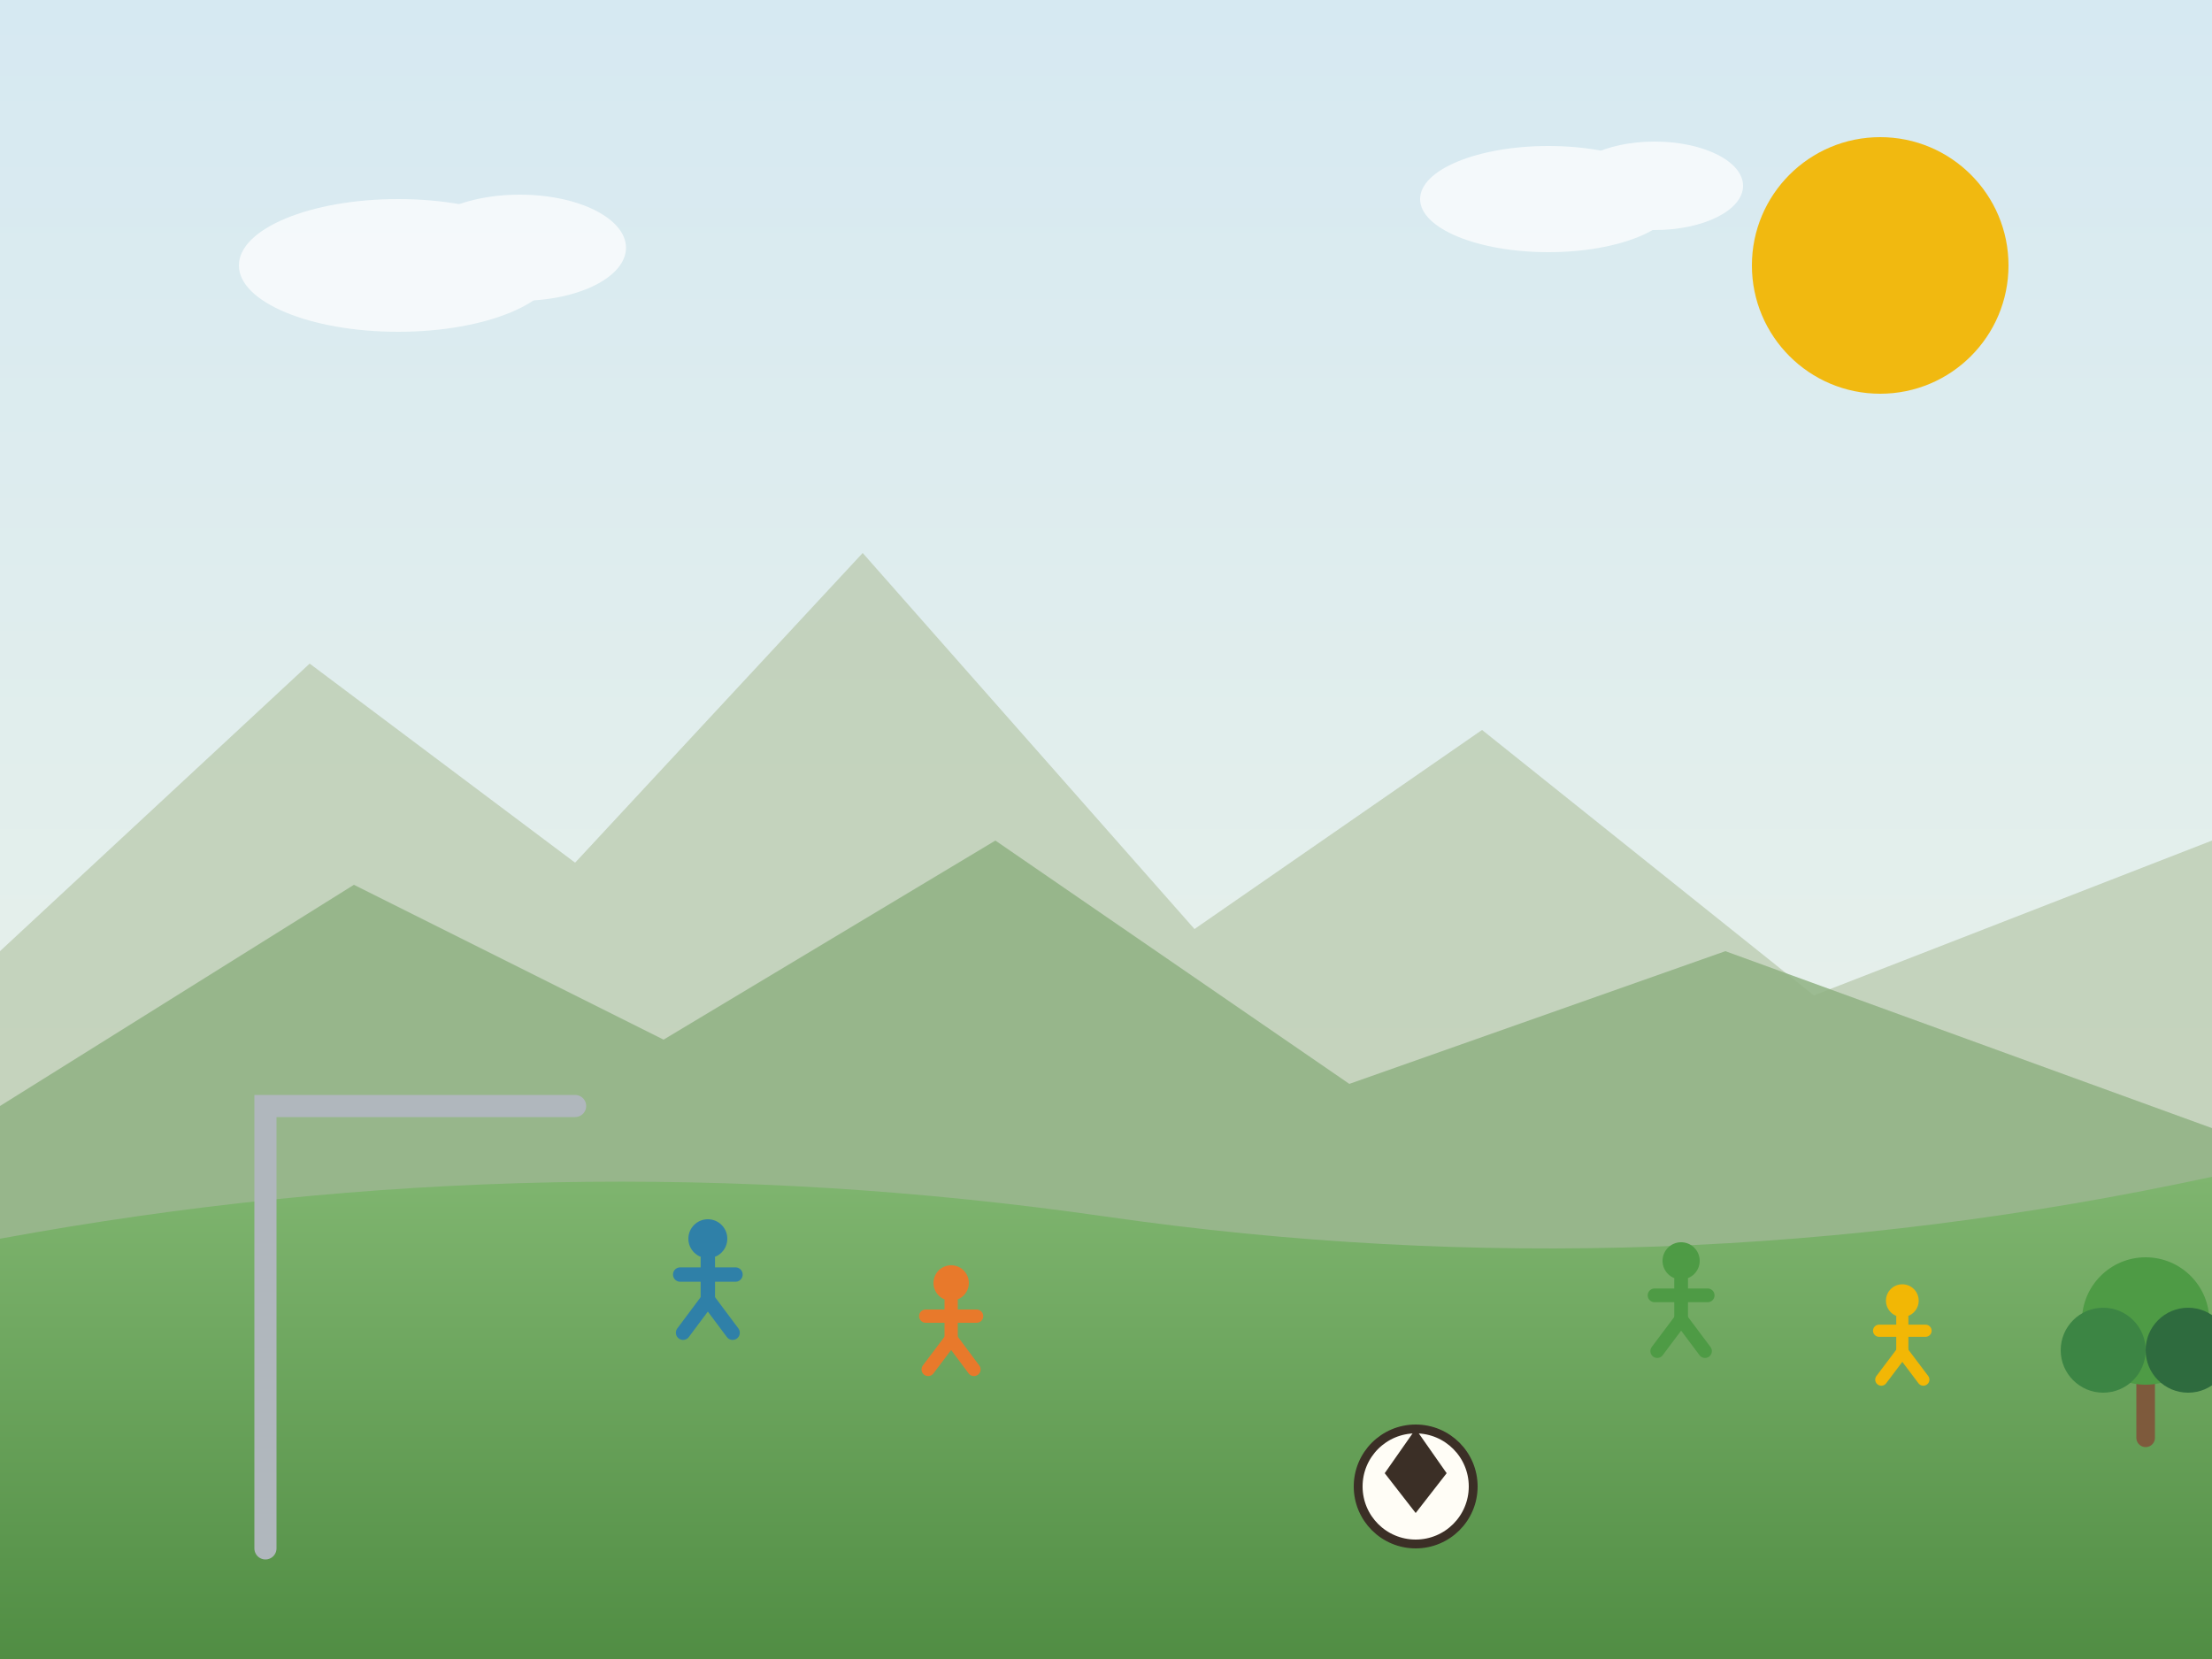
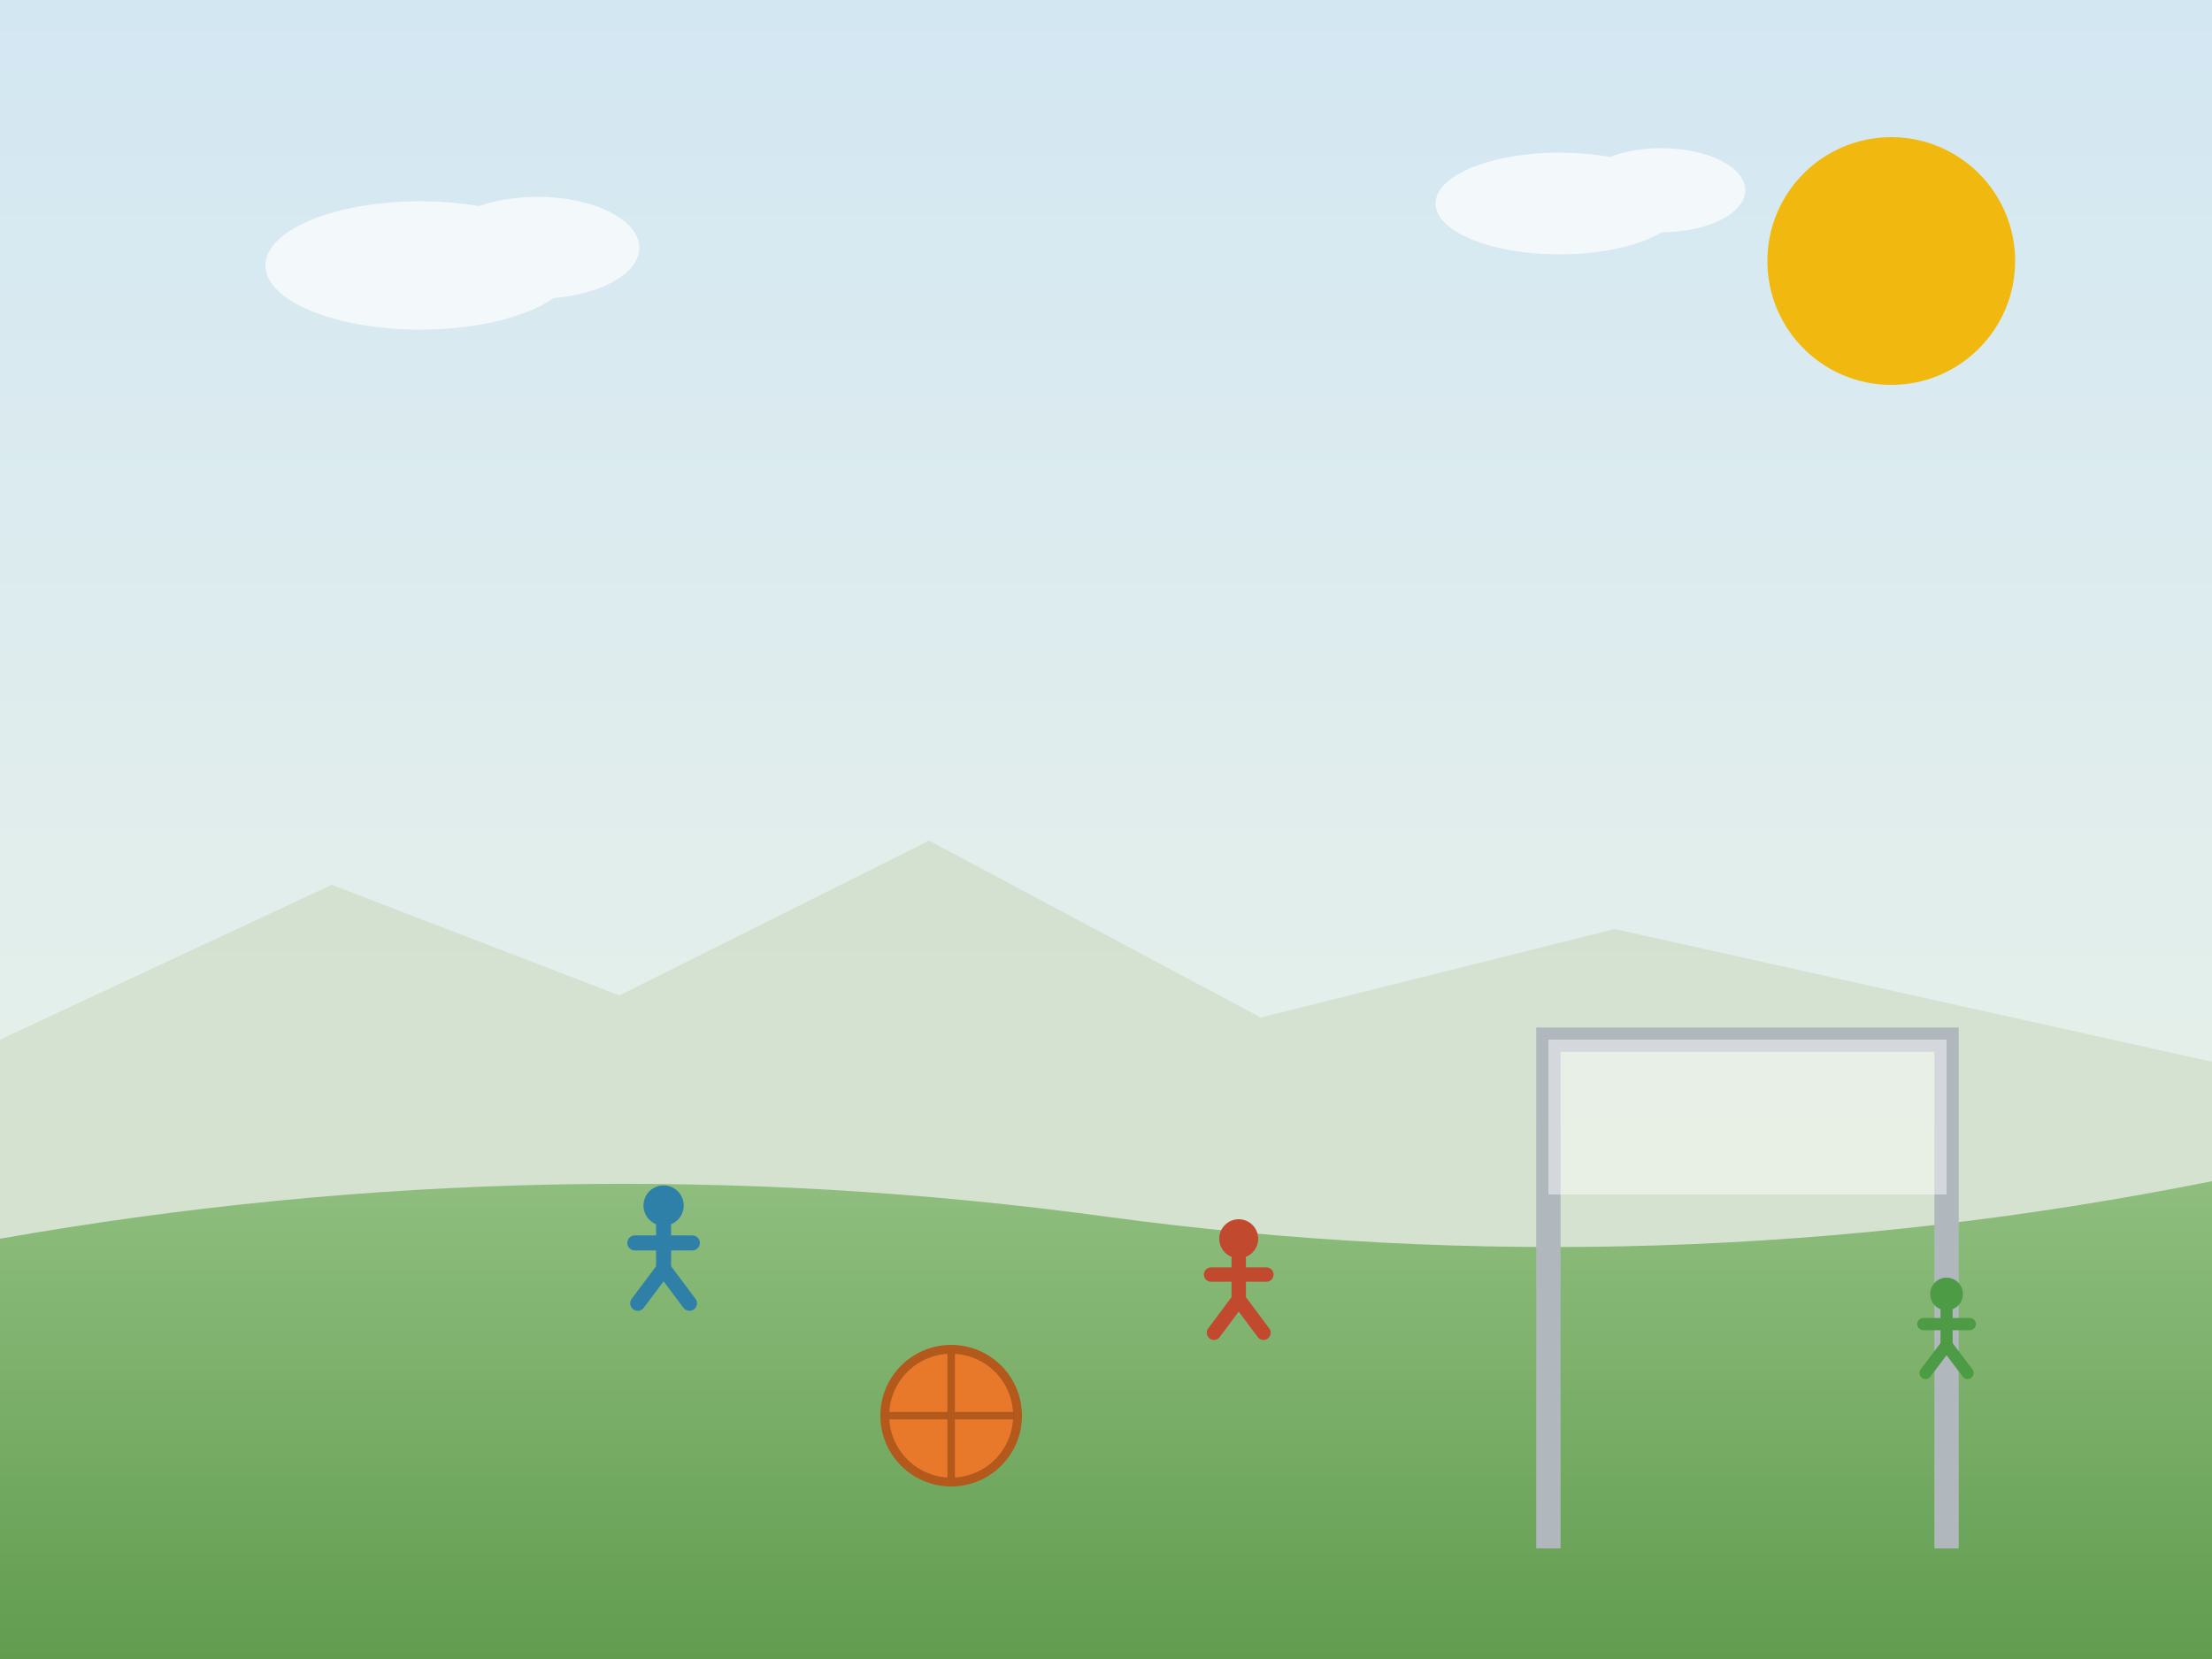
<svg xmlns="http://www.w3.org/2000/svg" viewBox="0 0 1000 750" preserveAspectRatio="xMidYMid slice" role="img">
  <defs>
-     <linearGradient id="skyX" x1="0" y1="0" x2="0" y2="1">
-       <stop offset="0" stop-color="#D6E9F2" />
-       <stop offset="1" stop-color="#EFF4E6" />
+     <linearGradient id="sky" x1="0" y1="0" x2="0" y2="1">
+       <stop offset="0" stop-color="#D3E7F3" />
+       <stop offset="1" stop-color="#EEF4E5" />
    </linearGradient>
-     <linearGradient id="grdX" x1="0" y1="0" x2="0" y2="1">
-       <stop offset="0" stop-color="#7FB56F" />
-       <stop offset="1" stop-color="#4E8B41" />
+     <linearGradient id="grd" x1="0" y1="0" x2="0" y2="1">
+       <stop offset="0" stop-color="#8FBE7E" />
+       <stop offset="1" stop-color="#5E9A4C" />
    </linearGradient>
  </defs>
-   <rect width="1000" height="750" fill="url(#skyX)" />
-   <circle cx="850" cy="120" r="58" fill="#F2B705" opacity=".95" />
-   <g fill="#FFFFFF" opacity=".72">
-     <ellipse cx="180" cy="120" rx="72" ry="30" />
-     <ellipse cx="235" cy="112" rx="48" ry="24" />
-     <ellipse cx="700" cy="90" rx="58" ry="24" />
-     <ellipse cx="748" cy="84" rx="40" ry="20" />
+   <rect width="1000" height="750" fill="url(#sky)" />
+   <g fill="#FFFFFF" opacity=".7">
+     <ellipse cx="190" cy="120" rx="70" ry="29" />
+     <ellipse cx="243" cy="112" rx="46" ry="23" />
+     <ellipse cx="705" cy="92" rx="56" ry="23" />
+     <ellipse cx="751" cy="86" rx="38" ry="19" />
  </g>
-   <path d="M0 430 140 300l120 90 130-140 150 170 130-90 150 120 180-70v250H0z" fill="#B9C9AE" opacity=".75" />
-   <path d="M0 500 160 400l140 70 150-90 160 110 170-60 220 80v190H0z" fill="#8FB183" opacity=".85" />
-   <path d="M0 560q250 -46 500 -10t500 -18v230H0z" fill="url(#grdX)" />
-   <g>
-     <circle cx="640" cy="672" r="26" fill="#FFFDF6" stroke="#3B2F26" stroke-width="4" />
-     <path d="M640 646l14 20-14 18-14-18z" fill="#3B2F26" />
+   <circle cx="855" cy="118" r="56" fill="#F2B705" opacity=".95" />
+   <path d="M0 470 150 400l130 50 140-70 150 80 160-40 270 60v230H0z" fill="#CFDCC6" opacity=".7" />
+   <path d="M0 560q250 -44 500 -10t500 -16v230H0z" fill="url(#grd)" />
+   <path d="M700 700V470h180v230" stroke="#B0B7BD" stroke-width="11" fill="none" />
+   <path d="M700 470h180v70H700z" fill="#FFFFFF" opacity=".45" />
+   <circle cx="430" cy="640" r="30" fill="#E8792B" stroke="#B3591B" stroke-width="4" />
+   <path d="M400 640h60M430 610v60" stroke="#B3591B" stroke-width="3.4" />
+   <g stroke="#2F80A8" stroke-width="6.8" stroke-linecap="round" fill="none">
+     <circle cx="300" cy="545" r="9.1" fill="#2F80A8" stroke="none" />
+     <path d="M300 554.1V573.6" />
+     <path d="M288.3 589.2L300 573.6l11.7 15.6" />
+     <path d="M287.0 561.9h26.0" />
  </g>
-   <path d="M120 700V500h140" stroke="#B0B7BD" stroke-width="10" fill="none" stroke-linecap="round" />
-   <g stroke="#2F80A8" stroke-width="6.5" stroke-linecap="round" fill="none">
-     <circle cx="320" cy="560" r="8.8" fill="#2F80A8" stroke="none" />
-     <path d="M320 568.8V587.5" />
-     <path d="M308.8 602.5L320 587.5l11.2 15.0" />
-     <path d="M307.5 576.2h25.0" />
+   <g stroke="#C0492E" stroke-width="6.5" stroke-linecap="round" fill="none">
+     <circle cx="560" cy="560" r="8.8" fill="#C0492E" stroke="none" />
+     <path d="M560 568.8V587.5" />
+     <path d="M548.8 602.5L560 587.5l11.2 15.0" />
+     <path d="M547.5 576.2h25.0" />
  </g>
-   <g stroke="#E8792B" stroke-width="6.0" stroke-linecap="round" fill="none">
-     <circle cx="430" cy="580" r="8.0" fill="#E8792B" stroke="none" />
-     <path d="M430 588.0V605.3" />
-     <path d="M419.6 619.1L430 605.3l10.3 13.8" />
-     <path d="M418.5 595.0h23.0" />
-   </g>
-   <g stroke="#4E9B45" stroke-width="6.2" stroke-linecap="round" fill="none">
-     <circle cx="760" cy="570" r="8.4" fill="#4E9B45" stroke="none" />
-     <path d="M760 578.4V596.4" />
-     <path d="M749.2 610.8L760 596.4l10.8 14.4" />
-     <path d="M748.0 585.6h24.0" />
-   </g>
-   <g stroke="#F2B705" stroke-width="5.5" stroke-linecap="round" fill="none">
-     <circle cx="860" cy="588" r="7.4" fill="#F2B705" stroke="none" />
-     <path d="M860 595.4V611.1" />
-     <path d="M850.5 623.7L860 611.1l9.5 12.6" />
-     <path d="M849.5 601.6h21.0" />
-   </g>
-   <g>
-     <path d="M970 650V618.8" stroke="#7E5A3C" stroke-width="8.4" stroke-linecap="round" />
-     <circle cx="970" cy="597.2" r="28.8" fill="#4E9B45" />
-     <circle cx="950.8" cy="610.4" r="19.2" fill="#3C8544" />
-     <circle cx="989.2" cy="610.4" r="19.2" fill="#2E6B3E" />
+   <g stroke="#4E9B45" stroke-width="5.5" stroke-linecap="round" fill="none">
+     <circle cx="880" cy="585" r="7.4" fill="#4E9B45" stroke="none" />
+     <path d="M880 592.4V608.1" />
+     <path d="M870.5 620.7L880 608.1l9.5 12.6" />
+     <path d="M869.5 598.6h21.0" />
  </g>
</svg>
